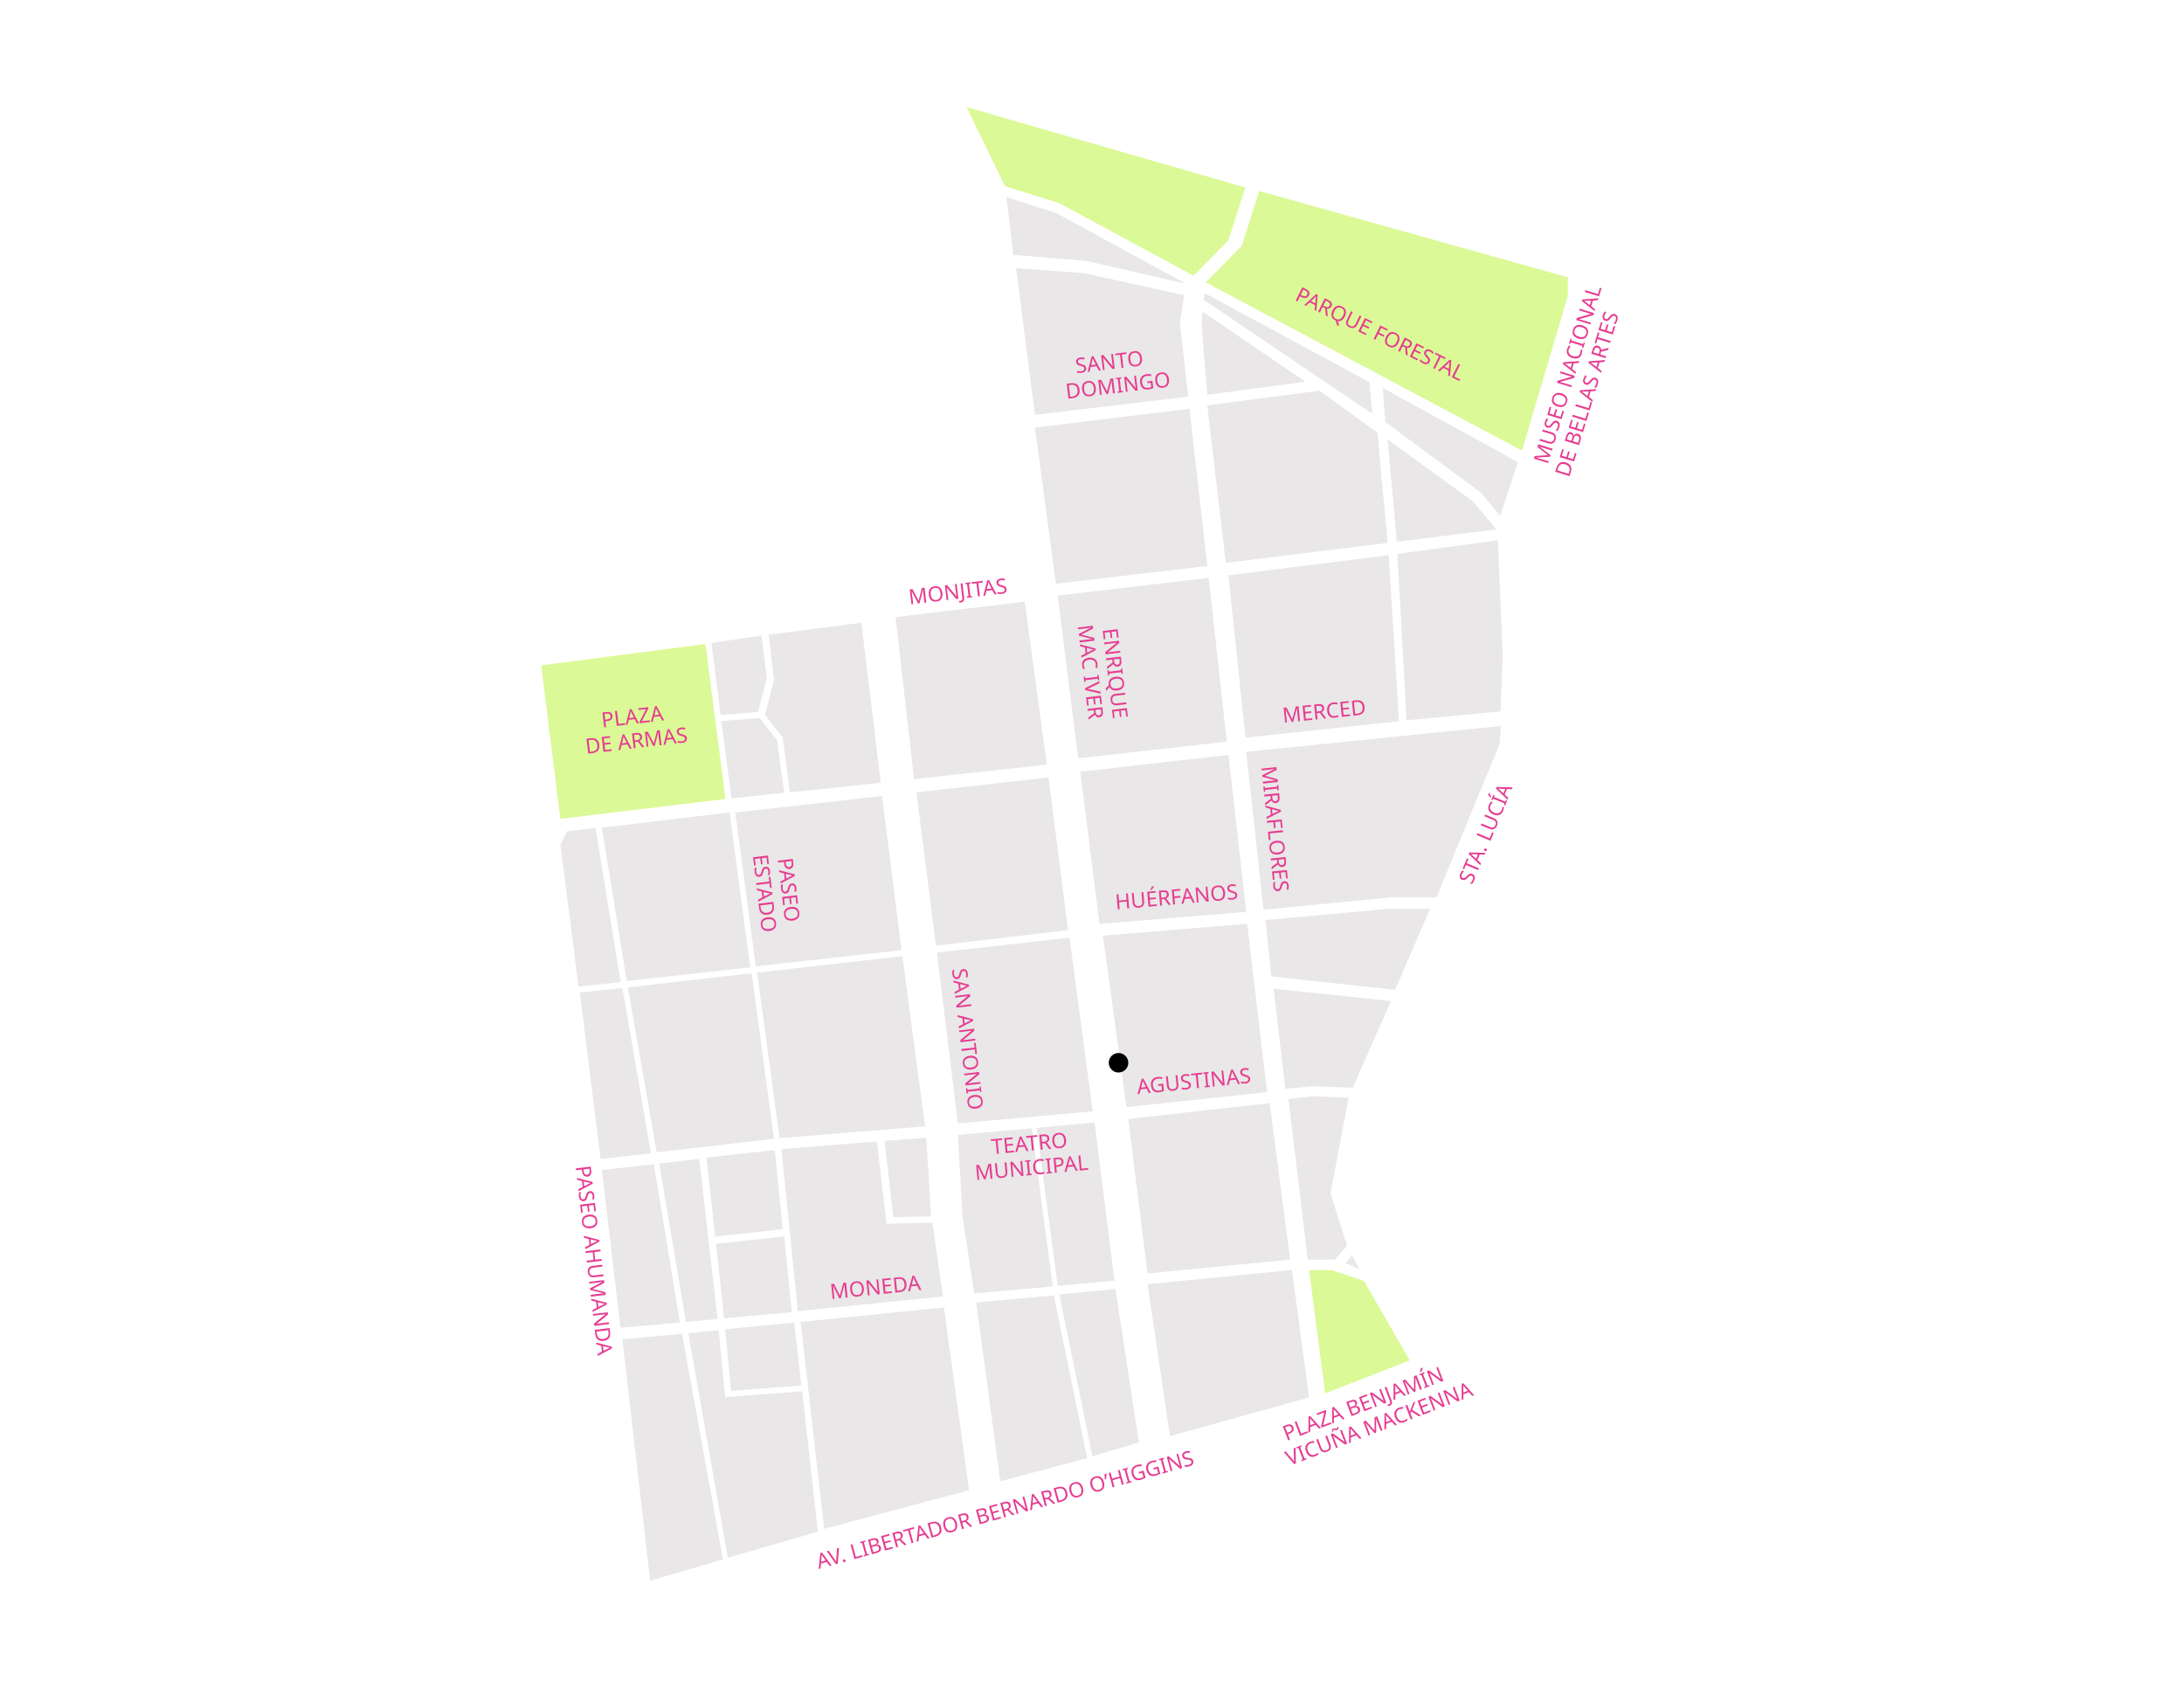
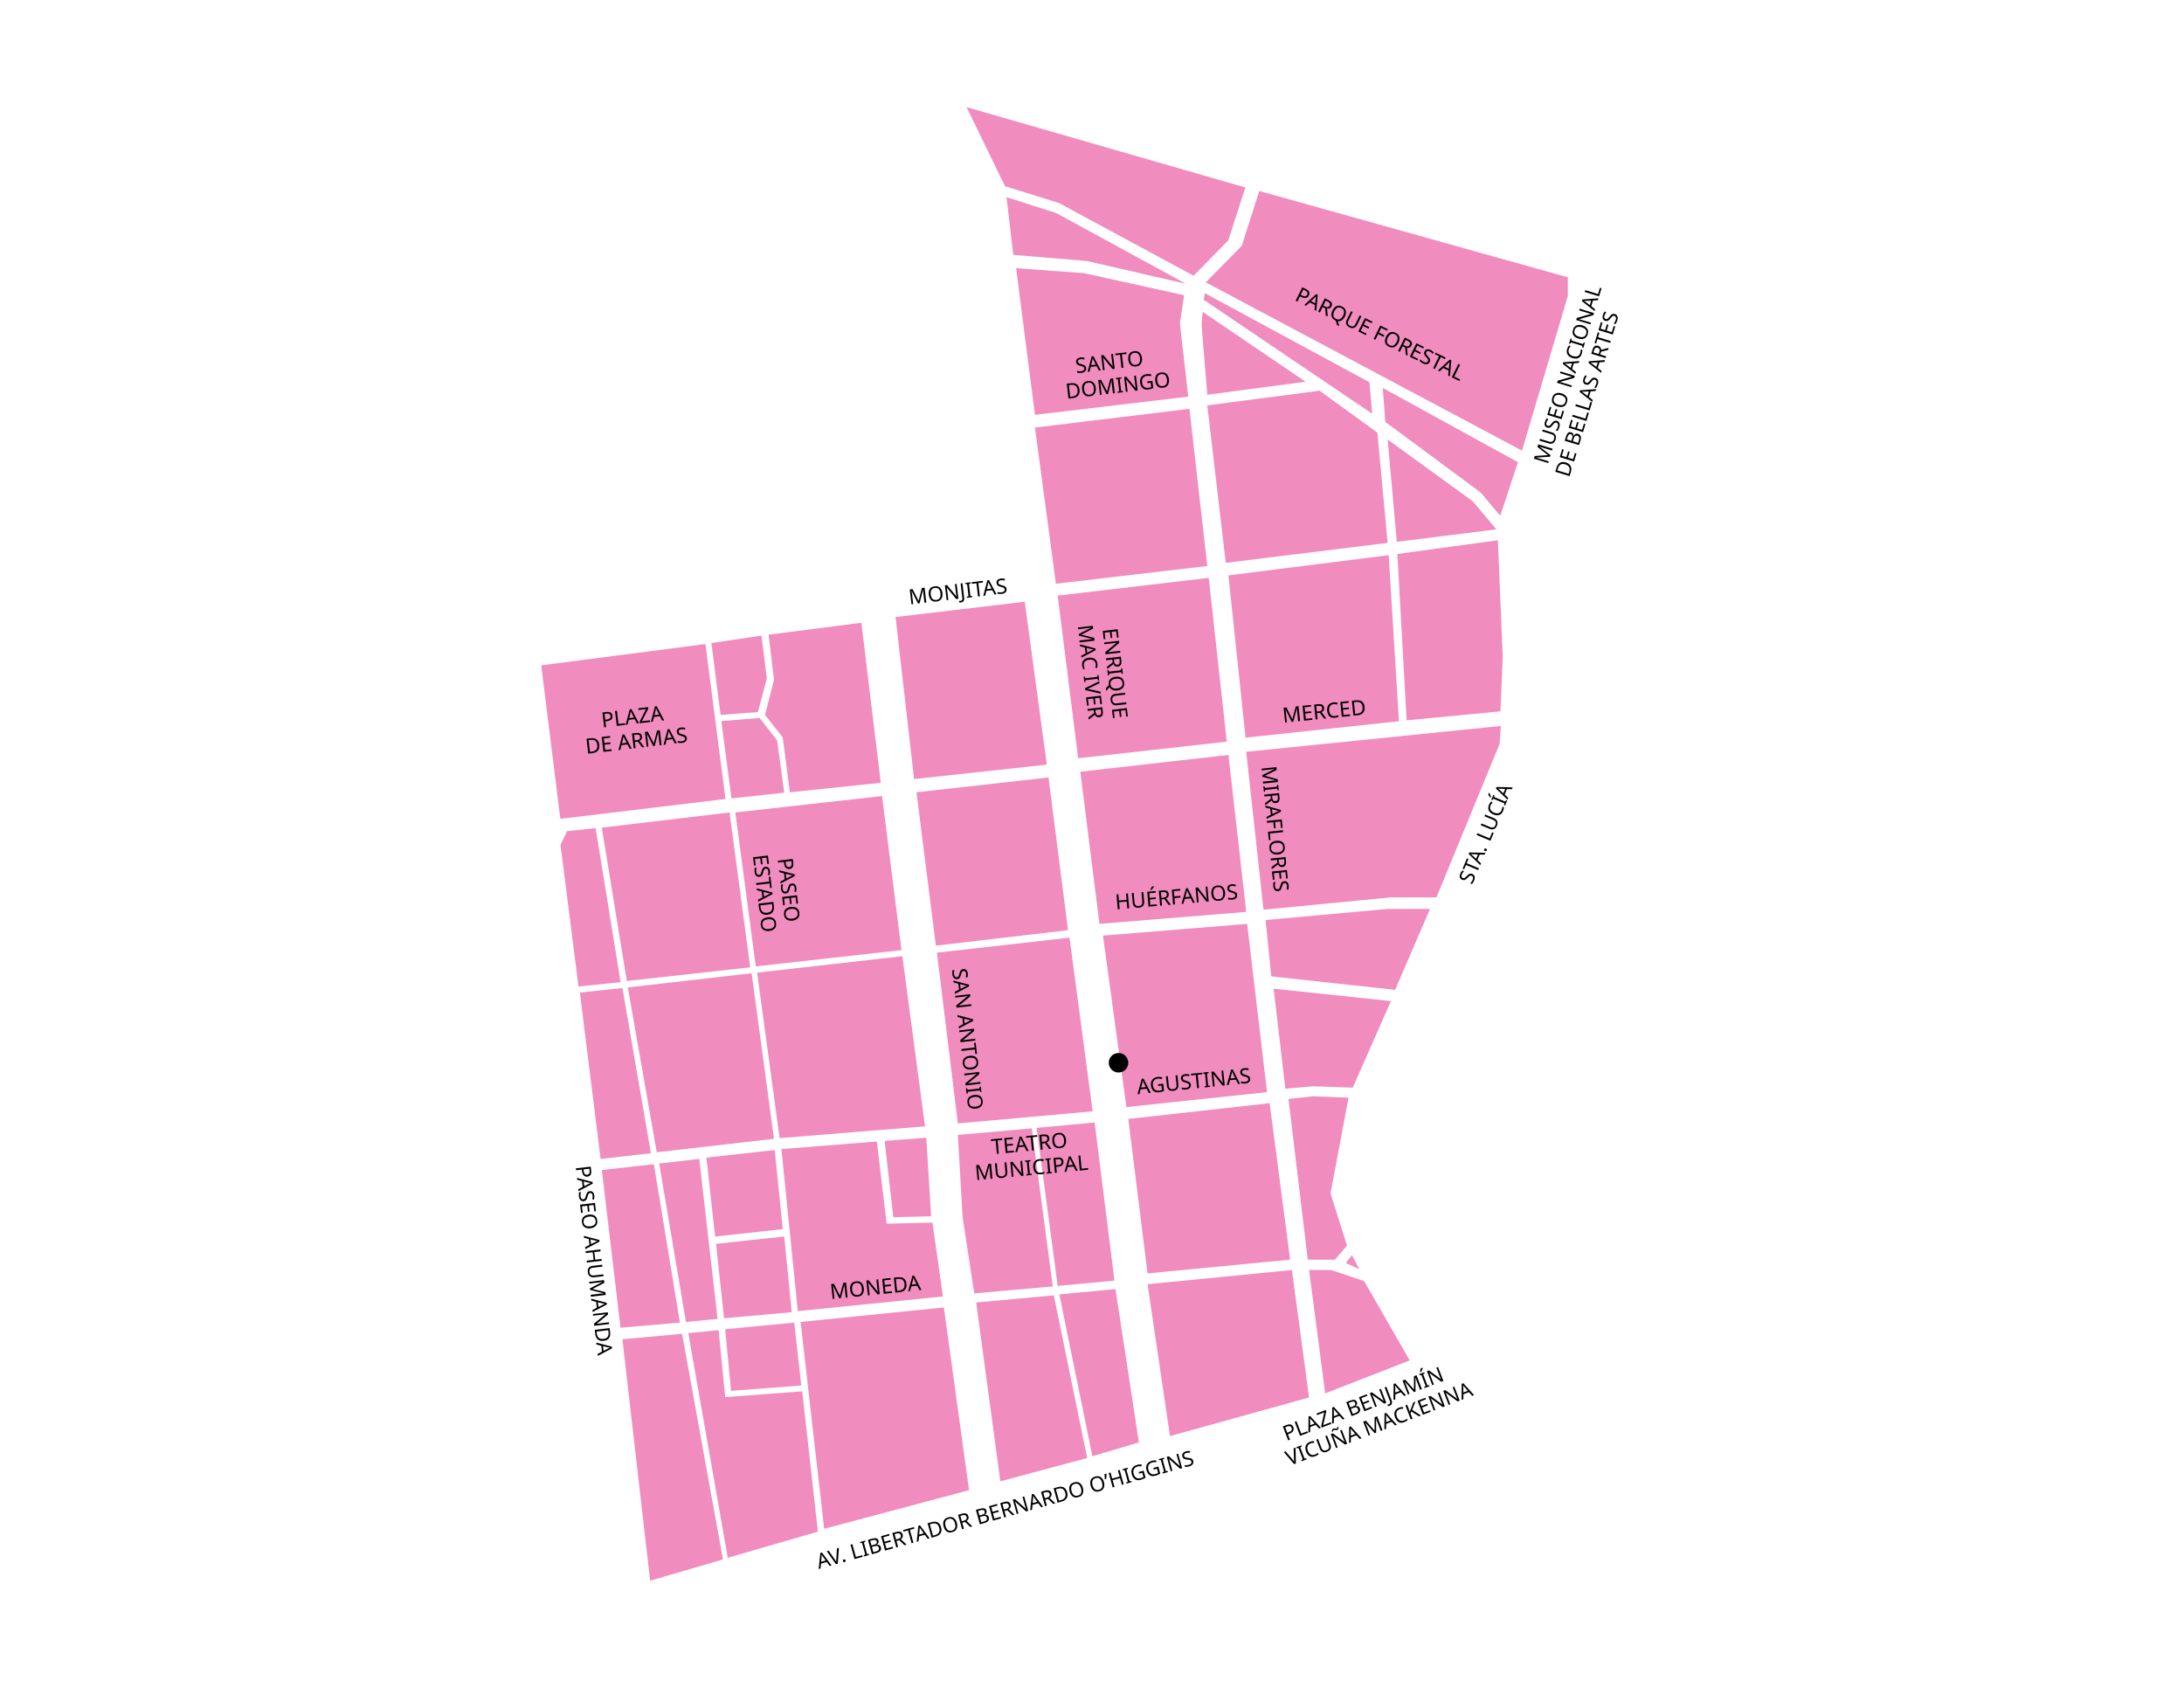
- <svg xmlns="http://www.w3.org/2000/svg" viewBox="0 0 792 612">
+ <svg xmlns="http://www.w3.org/2000/svg" id="Capa_1" version="1.1" viewBox="0 0 792 612">
  <defs>
    <style>
-       .cls-1 {
-         fill: #e9e7e7;
+       .st0 {
+         fill: #f08cbe;
      }

-       .cls-2 {
-         font-size: 7.6px;
+       .st1, .st2 {
+         isolation: isolate;
      }

-       .cls-2, .cls-3 {
-         fill: #e63c91;
+       .st2 {
        font-family: GeistMono-Regular, 'Geist Mono';
-       }
- 
-       .cls-3 {
        font-size: 7.6px;
-       }
- 
-       .cls-4 {
-         fill: #dbf996;
      }
    </style>
  </defs>
-   <g id="Capa_1" data-name="Capa 1">
+   <g id="Capa_11" data-name="Capa_1">
    <g>
-       <polygon class="cls-4" points="474.72 460.5 482.75 460.5 494.68 464.51 511.22 493.27 480.56 505.22 474.72 460.5" />
-       <polygon class="cls-1" points="468.5 460.5 474.72 506.72 424.28 520.71 416.15 465.65 468.5 460.5" />
-       <polygon class="cls-1" points="467.25 398.48 476.17 397.51 489.03 398.02 482.49 432.71 488.47 451.66 484.07 456.74 474.25 456.74 467.25 398.48" />
-       <polygon class="cls-1" points="490.28 455.12 488.03 457.96 492.97 460.2 490.28 455.12" />
-       <polygon class="cls-1" points="461.87 358.5 466.12 394.76 476.24 393.88 490.55 394.37 504.41 362.99 461.87 358.5" />
-       <polygon class="cls-1" points="518.57 329.58 505.93 358.91 461.01 354.02 458.95 333.6 503.18 329.58 518.57 329.58" />
-       <polygon class="cls-1" points="445.48 208.62 503.59 201.3 507.31 261.52 451.68 267.46 445.48 208.62" />
-       <polygon class="cls-1" points="506.74 200.86 510.09 261.18 544.12 257.93 544.94 238.06 543.19 195.9 506.74 200.86" />
-       <polygon class="cls-1" points="391.76 279.82 445.48 273.74 451.93 330.65 398.71 334.98 391.76 279.82" />
-       <polygon class="cls-1" points="399.99 339.25 452.26 334.98 459.48 396 408.48 401.42 399.99 339.25" />
-       <polygon class="cls-1" points="458.19 329.85 504.41 325.37 520.92 325.37 543.81 269.73 544.25 263.23 451.93 272.6 458.19 329.85" />
-       <polygon class="cls-1" points="409.16 405.72 460.42 400 467.85 456.74 416.15 461.73 409.16 405.72" />
-       <polygon class="cls-1" points="503.21 159.36 506.54 196.45 542.65 191.95 534.06 181.74 503.21 159.36" />
-       <polygon class="cls-1" points="478.52 141.66 437.81 146.99 444.52 204.08 503.21 196.84 499.49 156.87 478.52 141.66" />
-       <polygon class="cls-1" points="365 71.48 367.46 92.42 394.09 94.62 430.03 102.89 383.1 77.29 365 71.48" />
-       <polygon class="cls-1" points="550.46 167.58 544.04 187.03 536.98 178.61 502.36 152.98 501.45 140.67 550.46 167.58" />
-       <polygon class="cls-1" points="205.64 301.38 215.99 300.26 225.05 356.11 209.78 357.7 203.26 306.31 205.64 301.38" />
-       <polygon class="cls-1" points="210.29 359.88 225.71 358.26 236.04 418.16 217.8 420.22 210.29 359.88" />
-       <polygon class="cls-1" points="218.25 424.25 237.11 422.12 246.56 479.55 225.02 481.43 218.25 424.25" />
-       <polygon class="cls-1" points="225.71 485.61 247.34 483.62 262.16 565.43 235.77 573.15 225.71 485.61" />
-       <polygon class="cls-1" points="218.24 300.1 227.31 355.7 272.05 350.75 264.57 294.59 218.24 300.1" />
-       <polygon class="cls-1" points="227.68 358.03 272.57 352.9 280.67 412.92 238.16 417.8 227.68 358.03" />
-       <polygon class="cls-1" points="431.34 148.24 437.81 205.23 382.91 211.65 375.32 155.04 431.34 148.24" />
-       <polygon class="cls-1" points="259.67 451.01 284.38 448.35 287.11 475.79 262.57 477.99 259.67 451.01" />
-       <polygon class="cls-1" points="239.05 421.89 253.57 420.22 260.22 478.22 248.75 479.33 239.05 421.89" />
-       <polygon class="cls-1" points="256.17 419.74 280.94 416.99 283.85 445.67 259.34 448.38 256.17 419.74" />
-       <polygon class="cls-1" points="262.98 481.96 288.02 479.57 290.58 502.36 265.12 504.31 262.98 481.96" />
-       <polygon class="cls-1" points="290.33 479.33 342.28 474.07 351.41 540.33 298.88 554.34 290.33 479.33" />
-       <polygon class="cls-1" points="249.6 483.38 260.61 482.3 262.98 506.59 290.92 504.49 296.59 555.36 263.92 564.84 249.6 483.38" />
-       <polygon class="cls-1" points="283.37 416.65 289.32 475.41 341.95 470.08 338.14 443.32 321.53 443.7 317.98 413.9 283.37 416.65" />
-       <polygon class="cls-1" points="320.8 413.68 323.95 441.35 337.66 441.01 335.91 412.53 320.8 413.68" />
-       <polygon class="cls-1" points="266.66 294.59 319.86 288.64 326.91 344.5 274.08 350.4 266.66 294.59" />
-       <polygon class="cls-1" points="274.56 352.67 327.23 346.71 335.44 408.4 282.72 412.68 274.56 352.67" />
-       <polygon class="cls-4" points="203.2 296.9 196.27 241.25 255.81 233.53 263.09 289.71 203.2 296.9" />
-       <polygon class="cls-1" points="257.98 233.16 261.32 259.23 274.84 258.17 278.09 246.02 276.14 230.47 257.98 233.16" />
-       <polygon class="cls-1" points="261.58 261.46 275.45 260.34 281.81 268.44 284.39 287.42 265.27 289.49 261.58 261.46" />
-       <polygon class="cls-1" points="278.72 230.14 312.37 225.8 319.4 283.83 286.43 287.28 283.86 267.37 277.44 259.23 280.69 246.43 278.72 230.14" />
-       <polygon class="cls-1" points="368.48 97.24 375.32 150.41 430.9 143.81 427.87 117.2 429.4 107.05 393.13 99.05 368.48 97.24" />
-       <polygon class="cls-1" points="383.56 215.96 438.33 209.53 444.87 268.92 390.99 274.94 383.56 215.96" />
-       <polygon class="cls-1" points="354 472.27 382.15 469.69 394.26 528.69 362.76 537.1 354 472.27" />
-       <polygon class="cls-1" points="347.36 411.52 349.08 441.35 353.31 468.97 381.77 466.45 374.16 409.14 347.36 411.52" />
-       <polygon class="cls-1" points="384.15 469.34 404.51 467.41 413 523 396.15 528.02 384.15 469.34" />
-       <polygon class="cls-1" points="375.9 408.96 383.57 466.25 404.14 464.34 396.95 407 375.9 408.96" />
-       <polygon class="cls-1" points="436.12 113.05 435.74 117.78 437.81 143.13 473.44 138.41 436.12 113.05" />
-       <polygon class="cls-4" points="350.53 38.85 364.45 67.51 383.99 73.6 432.84 99.97 445.41 87.18 451.61 67.98 350.53 38.85" />
-       <polygon class="cls-4" points="551.93 163.39 568.56 107.29 568.56 100.55 456.66 69.25 450.32 89.12 437.27 102.38 551.93 163.39" />
-       <polygon class="cls-1" points="497.61 150.02 496.61 138.6 436.91 106.3 436.5 108.69 497.61 150.02" />
-       <polygon class="cls-1" points="339.76 345.42 387.84 340 396.24 402.95 347.36 407.34 339.76 345.42" />
-       <polygon class="cls-1" points="324.77 223.74 371.61 218.18 379.62 277.26 331.48 282.48 324.77 223.74" />
-       <polygon class="cls-1" points="332.36 287.28 380.23 281.91 387.31 337.27 339.38 342.88 332.36 287.28" />
-       <text class="cls-2" transform="translate(561.23 168.59) rotate(-73.04)">
-         <tspan x="0" y="0">MUSEO NACIONAL</tspan>
-         <tspan x="-2.28" y="8.8">DE BELLAS ARTES</tspan>
-       </text>
-       <text class="cls-2" transform="translate(218.37 263.81) rotate(-6.64)">
-         <tspan x="0" y="0">PLAZA</tspan>
-         <tspan x="-6.84" y="8.8">DE ARMAS</tspan>
-       </text>
-       <text class="cls-2" transform="translate(466.47 522.54) rotate(-20.97)">
-         <tspan x="0" y="0">PLAZA BENJAMÍN</tspan>
-         <tspan x="-2.28" y="8.8">VICUÑA MACKENNA</tspan>
-       </text>
-       <text class="cls-2" transform="translate(533.78 320.97) rotate(-67.4)">
-         <tspan x="0" y="0">STA. LUCÍA</tspan>
-       </text>
-       <text class="cls-2" transform="translate(469.21 108.71) rotate(26.13)">
-         <tspan x="0" y="0">PARQUE FORESTAL</tspan>
-       </text>
-       <text class="cls-3" transform="translate(296.89 568.91) rotate(-15.51)">
-         <tspan x="0" y="0">AV. LIBERTADOR BERNARDO O’HIGGINS</tspan>
-       </text>
-       <text class="cls-3" transform="translate(345.23 351.41) rotate(83.32)">
-         <tspan x="0" y="0">SAN ANTONIO</tspan>
-       </text>
-       <text class="cls-3" transform="translate(457.41 277.98) rotate(84.19)">
-         <tspan x="0" y="0">MIRAFLORES</tspan>
-       </text>
-       <text class="cls-3" transform="translate(399.82 228.05) rotate(83.32)">
-         <tspan x="0" y="0">ENRIQUE</tspan>
-         <tspan x="-2.28" y="8.8">MAC IVER</tspan>
-       </text>
-       <text class="cls-3" transform="translate(208.74 422.91) rotate(83.32)">
-         <tspan x="0" y="0">PASEO AHUMANDA</tspan>
-       </text>
-       <text class="cls-3" transform="translate(301.24 471.07) rotate(-5.81)">
-         <tspan x="0" y="0">MONEDA</tspan>
-       </text>
-       <text class="cls-3" transform="translate(412.5 396.77) rotate(-5.81)">
-         <tspan x="0" y="0">AGUSTINAS</tspan>
-       </text>
-       <text class="cls-3" transform="translate(465.32 262.08) rotate(-5.81)">
-         <tspan x="0" y="0">MERCED</tspan>
-       </text>
-       <text class="cls-3" transform="translate(282.02 311.35) rotate(83.32)">
-         <tspan x="0" y="0">PASEO</tspan>
-         <tspan x="-2.28" y="8.8">ESTADO</tspan>
-       </text>
-       <text class="cls-3" transform="translate(329.81 219.19) rotate(-6.68)">
-         <tspan x="0" y="0">MONJITAS</tspan>
-       </text>
-       <text class="cls-3" transform="translate(390.26 135.34) rotate(-6.68)">
-         <tspan x="0" y="0">SANTO</tspan>
-         <tspan x="-4.56" y="8.8">DOMINGO</tspan>
-       </text>
-       <text class="cls-3" transform="translate(359.76 418.54) rotate(-5.31)">
-         <tspan x="0" y="0">TEATRO</tspan>
-         <tspan x="-6.84" y="8.8">MUNICIPAL</tspan>
-       </text>
-       <text class="cls-3" transform="translate(404.62 329.77) rotate(-4.92)">
-         <tspan x="0" y="0">HUÉRFANOS</tspan>
-       </text>
+       <polygon class="st0" points="474.72 460.5 482.75 460.5 494.68 464.51 511.22 493.27 480.56 505.22 474.72 460.5" />
+       <polygon class="st0" points="468.5 460.5 474.72 506.72 424.28 520.71 416.15 465.65 468.5 460.5" />
+       <polygon class="st0" points="467.25 398.48 476.17 397.51 489.03 398.02 482.49 432.71 488.47 451.66 484.07 456.74 474.25 456.74 467.25 398.48" />
+       <polygon class="st0" points="490.28 455.12 488.03 457.96 492.97 460.2 490.28 455.12" />
+       <polygon class="st0" points="461.87 358.5 466.12 394.76 476.24 393.88 490.55 394.37 504.41 362.99 461.87 358.5" />
+       <polygon class="st0" points="518.57 329.58 505.93 358.91 461.01 354.02 458.95 333.6 503.18 329.58 518.57 329.58" />
+       <polygon class="st0" points="445.48 208.62 503.59 201.3 507.31 261.52 451.68 267.46 445.48 208.62" />
+       <polygon class="st0" points="506.74 200.86 510.09 261.18 544.12 257.93 544.94 238.06 543.19 195.9 506.74 200.86" />
+       <polygon class="st0" points="391.76 279.82 445.48 273.74 451.93 330.65 398.71 334.98 391.76 279.82" />
+       <polygon class="st0" points="399.99 339.25 452.26 334.98 459.48 396 408.48 401.42 399.99 339.25" />
+       <polygon class="st0" points="458.19 329.85 504.41 325.37 520.92 325.37 543.81 269.73 544.25 263.23 451.93 272.6 458.19 329.85" />
+       <polygon class="st0" points="409.16 405.72 460.42 400 467.85 456.74 416.15 461.73 409.16 405.72" />
+       <polygon class="st0" points="503.21 159.36 506.54 196.45 542.65 191.95 534.06 181.74 503.21 159.36" />
+       <polygon class="st0" points="478.52 141.66 437.81 146.99 444.52 204.08 503.21 196.84 499.49 156.87 478.52 141.66" />
+       <polygon class="st0" points="365 71.48 367.46 92.42 394.09 94.62 430.03 102.89 383.1 77.29 365 71.48" />
+       <polygon class="st0" points="550.46 167.58 544.04 187.03 536.98 178.61 502.36 152.98 501.45 140.67 550.46 167.58" />
+       <polygon class="st0" points="205.64 301.38 215.99 300.26 225.05 356.11 209.78 357.7 203.26 306.31 205.64 301.38" />
+       <polygon class="st0" points="210.29 359.88 225.71 358.26 236.04 418.16 217.8 420.22 210.29 359.88" />
+       <polygon class="st0" points="218.25 424.25 237.11 422.12 246.56 479.55 225.02 481.43 218.25 424.25" />
+       <polygon class="st0" points="225.71 485.61 247.34 483.62 262.16 565.43 235.77 573.15 225.71 485.61" />
+       <polygon class="st0" points="218.24 300.1 227.31 355.7 272.05 350.75 264.57 294.59 218.24 300.1" />
+       <polygon class="st0" points="227.68 358.03 272.57 352.9 280.67 412.92 238.16 417.8 227.68 358.03" />
+       <polygon class="st0" points="431.34 148.24 437.81 205.23 382.91 211.65 375.32 155.04 431.34 148.24" />
+       <polygon class="st0" points="259.67 451.01 284.38 448.35 287.11 475.79 262.57 477.99 259.67 451.01" />
+       <polygon class="st0" points="239.05 421.89 253.57 420.22 260.22 478.22 248.75 479.33 239.05 421.89" />
+       <polygon class="st0" points="256.17 419.74 280.94 416.99 283.85 445.67 259.34 448.38 256.17 419.74" />
+       <polygon class="st0" points="262.98 481.96 288.02 479.57 290.58 502.36 265.12 504.31 262.98 481.96" />
+       <polygon class="st0" points="290.33 479.33 342.28 474.07 351.41 540.33 298.88 554.34 290.33 479.33" />
+       <polygon class="st0" points="249.6 483.38 260.61 482.3 262.98 506.59 290.92 504.49 296.59 555.36 263.92 564.84 249.6 483.38" />
+       <polygon class="st0" points="283.37 416.65 289.32 475.41 341.95 470.08 338.14 443.32 321.53 443.7 317.98 413.9 283.37 416.65" />
+       <polygon class="st0" points="320.8 413.68 323.95 441.35 337.66 441.01 335.91 412.53 320.8 413.68" />
+       <polygon class="st0" points="266.66 294.59 319.86 288.64 326.91 344.5 274.08 350.4 266.66 294.59" />
+       <polygon class="st0" points="274.56 352.67 327.23 346.71 335.44 408.4 282.72 412.68 274.56 352.67" />
+       <polygon class="st0" points="203.2 296.9 196.27 241.25 255.81 233.53 263.09 289.71 203.2 296.9" />
+       <polygon class="st0" points="257.98 233.16 261.32 259.23 274.84 258.17 278.09 246.02 276.14 230.47 257.98 233.16" />
+       <polygon class="st0" points="261.58 261.46 275.45 260.34 281.81 268.44 284.39 287.42 265.27 289.49 261.58 261.46" />
+       <polygon class="st0" points="278.72 230.14 312.37 225.8 319.4 283.83 286.43 287.28 283.86 267.37 277.44 259.23 280.69 246.43 278.72 230.14" />
+       <polygon class="st0" points="368.48 97.24 375.32 150.41 430.9 143.81 427.87 117.2 429.4 107.05 393.13 99.05 368.48 97.24" />
+       <polygon class="st0" points="383.56 215.96 438.33 209.53 444.87 268.92 390.99 274.94 383.56 215.96" />
+       <polygon class="st0" points="354 472.27 382.15 469.69 394.26 528.69 362.76 537.1 354 472.27" />
+       <polygon class="st0" points="347.36 411.52 349.08 441.35 353.31 468.97 381.77 466.45 374.16 409.14 347.36 411.52" />
+       <polygon class="st0" points="384.15 469.34 404.51 467.41 413 523 396.15 528.02 384.15 469.34" />
+       <polygon class="st0" points="375.9 408.96 383.57 466.25 404.14 464.34 396.95 407 375.9 408.96" />
+       <polygon class="st0" points="436.12 113.05 435.74 117.78 437.81 143.13 473.44 138.41 436.12 113.05" />
+       <polygon class="st0" points="350.53 38.85 364.45 67.51 383.99 73.6 432.84 99.97 445.41 87.18 451.61 67.98 350.53 38.85" />
+       <polygon class="st0" points="551.93 163.39 568.56 107.29 568.56 100.55 456.66 69.25 450.32 89.12 437.27 102.38 551.93 163.39" />
+       <polygon class="st0" points="497.61 150.02 496.61 138.6 436.91 106.3 436.5 108.69 497.61 150.02" />
+       <polygon class="st0" points="339.76 345.42 387.84 340 396.24 402.95 347.36 407.34 339.76 345.42" />
+       <polygon class="st0" points="324.77 223.74 371.61 218.18 379.62 277.26 331.48 282.48 324.77 223.74" />
+       <polygon class="st0" points="332.36 287.28 380.23 281.91 387.31 337.27 339.38 342.88 332.36 287.28" />
+       <g class="st1">
+         <text class="st2" transform="translate(561.23 168.59) rotate(-73.04)">
+           <tspan x="0" y="0">MUSEO NACIONAL</tspan>
+         </text>
+         <text class="st2" transform="translate(568.98 173.34) rotate(-73.04)">
+           <tspan x="0" y="0">DE BELLAS ARTES</tspan>
+         </text>
+       </g>
+       <g class="st1">
+         <text class="st2" transform="translate(218.37 263.81) rotate(-6.64)">
+           <tspan x="0" y="0">PLAZA</tspan>
+         </text>
+         <text class="st2" transform="translate(212.59 273.34) rotate(-6.64)">
+           <tspan x="0" y="0">DE ARMAS</tspan>
+         </text>
+       </g>
+       <g class="st1">
+         <text class="st2" transform="translate(466.47 522.54) rotate(-20.97)">
+           <tspan x="0" y="0">PLAZA BENJAMÍN</tspan>
+         </text>
+         <text class="st2" transform="translate(467.49 531.57) rotate(-20.97)">
+           <tspan x="0" y="0">VICUÑA MACKENNA</tspan>
+         </text>
+       </g>
+       <g class="st1">
+         <text class="st2" transform="translate(533.78 320.97) rotate(-67.4)">
+           <tspan x="0" y="0">STA. LUCÍA</tspan>
+         </text>
+       </g>
+       <g class="st1">
+         <text class="st2" transform="translate(469.21 108.71) rotate(26.13)">
+           <tspan x="0" y="0">PARQUE FORESTAL</tspan>
+         </text>
+       </g>
+       <g class="st1">
+         <text class="st2" transform="translate(296.89 568.91) rotate(-15.51)">
+           <tspan x="0" y="0">AV. LIBERTADOR BERNARDO O’HIGGINS</tspan>
+         </text>
+       </g>
+       <g class="st1">
+         <text class="st2" transform="translate(345.23 351.41) rotate(83.32)">
+           <tspan x="0" y="0">SAN ANTONIO</tspan>
+         </text>
+       </g>
+       <g class="st1">
+         <text class="st2" transform="translate(457.41 277.98) rotate(84.19)">
+           <tspan x="0" y="0">MIRAFLORES</tspan>
+         </text>
+       </g>
+       <g class="st1">
+         <text class="st2" transform="translate(399.82 228.05) rotate(83.32)">
+           <tspan x="0" y="0">ENRIQUE</tspan>
+         </text>
+         <text class="st2" transform="translate(390.81 226.81) rotate(83.32)">
+           <tspan x="0" y="0">MAC IVER</tspan>
+         </text>
+       </g>
+       <g class="st1">
+         <text class="st2" transform="translate(208.74 422.91) rotate(83.32)">
+           <tspan x="0" y="0">PASEO AHUMANDA</tspan>
+         </text>
+       </g>
+       <g class="st1">
+         <text class="st2" transform="translate(301.24 471.07) rotate(-5.81)">
+           <tspan x="0" y="0">MONEDA</tspan>
+         </text>
+       </g>
+       <g class="st1">
+         <text class="st2" transform="translate(412.5 396.77) rotate(-5.81)">
+           <tspan x="0" y="0">AGUSTINAS</tspan>
+         </text>
+       </g>
+       <g class="st1">
+         <text class="st2" transform="translate(465.32 262.08) rotate(-5.81)">
+           <tspan x="0" y="0">MERCED</tspan>
+         </text>
+       </g>
+       <g class="st1">
+         <text class="st2" transform="translate(282.02 311.35) rotate(83.32)">
+           <tspan x="0" y="0">PASEO</tspan>
+         </text>
+         <text class="st2" transform="translate(273.01 310.11) rotate(83.32)">
+           <tspan x="0" y="0">ESTADO</tspan>
+         </text>
+       </g>
+       <g class="st1">
+         <text class="st2" transform="translate(329.81 219.19) rotate(-6.68)">
+           <tspan x="0" y="0">MONJITAS</tspan>
+         </text>
+       </g>
+       <g class="st1">
+         <text class="st2" transform="translate(390.26 135.34) rotate(-6.68)">
+           <tspan x="0" y="0">SANTO</tspan>
+         </text>
+         <text class="st2" transform="translate(386.75 144.61) rotate(-6.68)">
+           <tspan x="0" y="0">DOMINGO</tspan>
+         </text>
+       </g>
+       <g class="st1">
+         <text class="st2" transform="translate(359.76 418.54) rotate(-5.31)">
+           <tspan x="0" y="0">TEATRO</tspan>
+         </text>
+         <text class="st2" transform="translate(353.76 427.94) rotate(-5.31)">
+           <tspan x="0" y="0">MUNICIPAL</tspan>
+         </text>
+       </g>
+       <g class="st1">
+         <text class="st2" transform="translate(404.62 329.77) rotate(-4.92)">
+           <tspan x="0" y="0">HUÉRFANOS</tspan>
+         </text>
+       </g>
    </g>
  </g>
-   <g id="Capa_2" data-name="Capa 2">
+   <g id="Capa_2">
    <circle cx="405.62" cy="385.35" r="3.54" />
  </g>
</svg>
